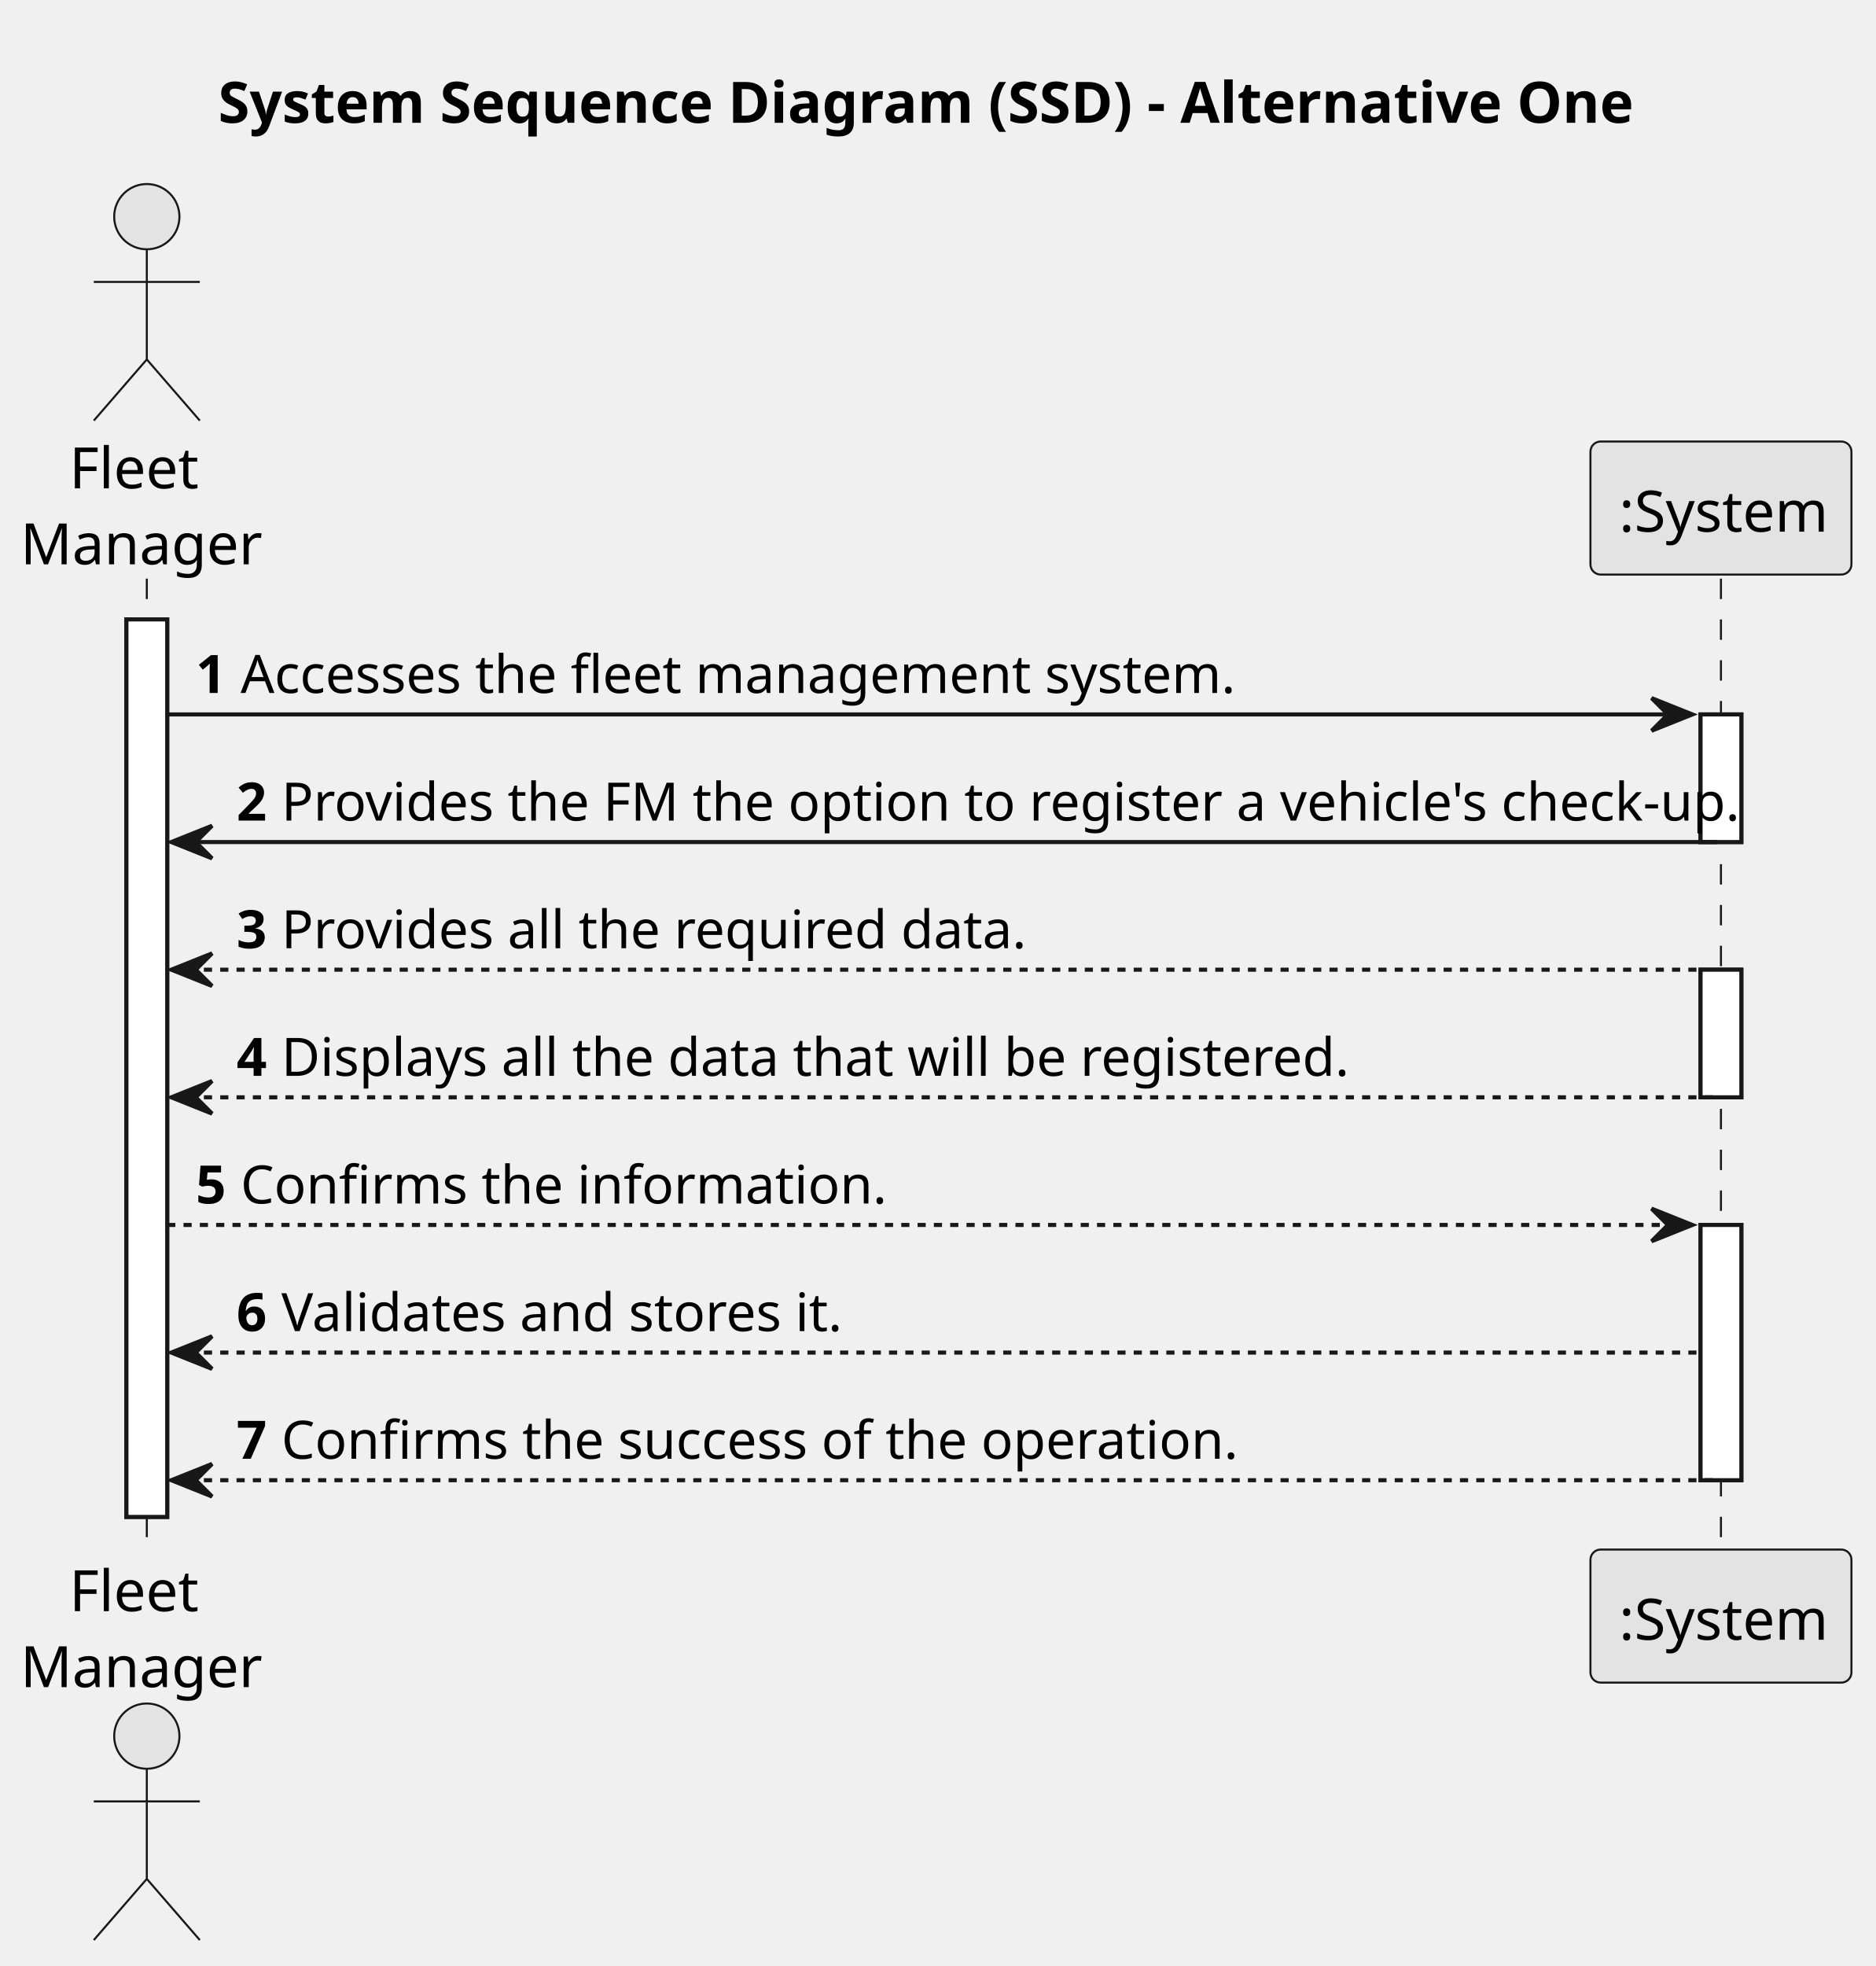
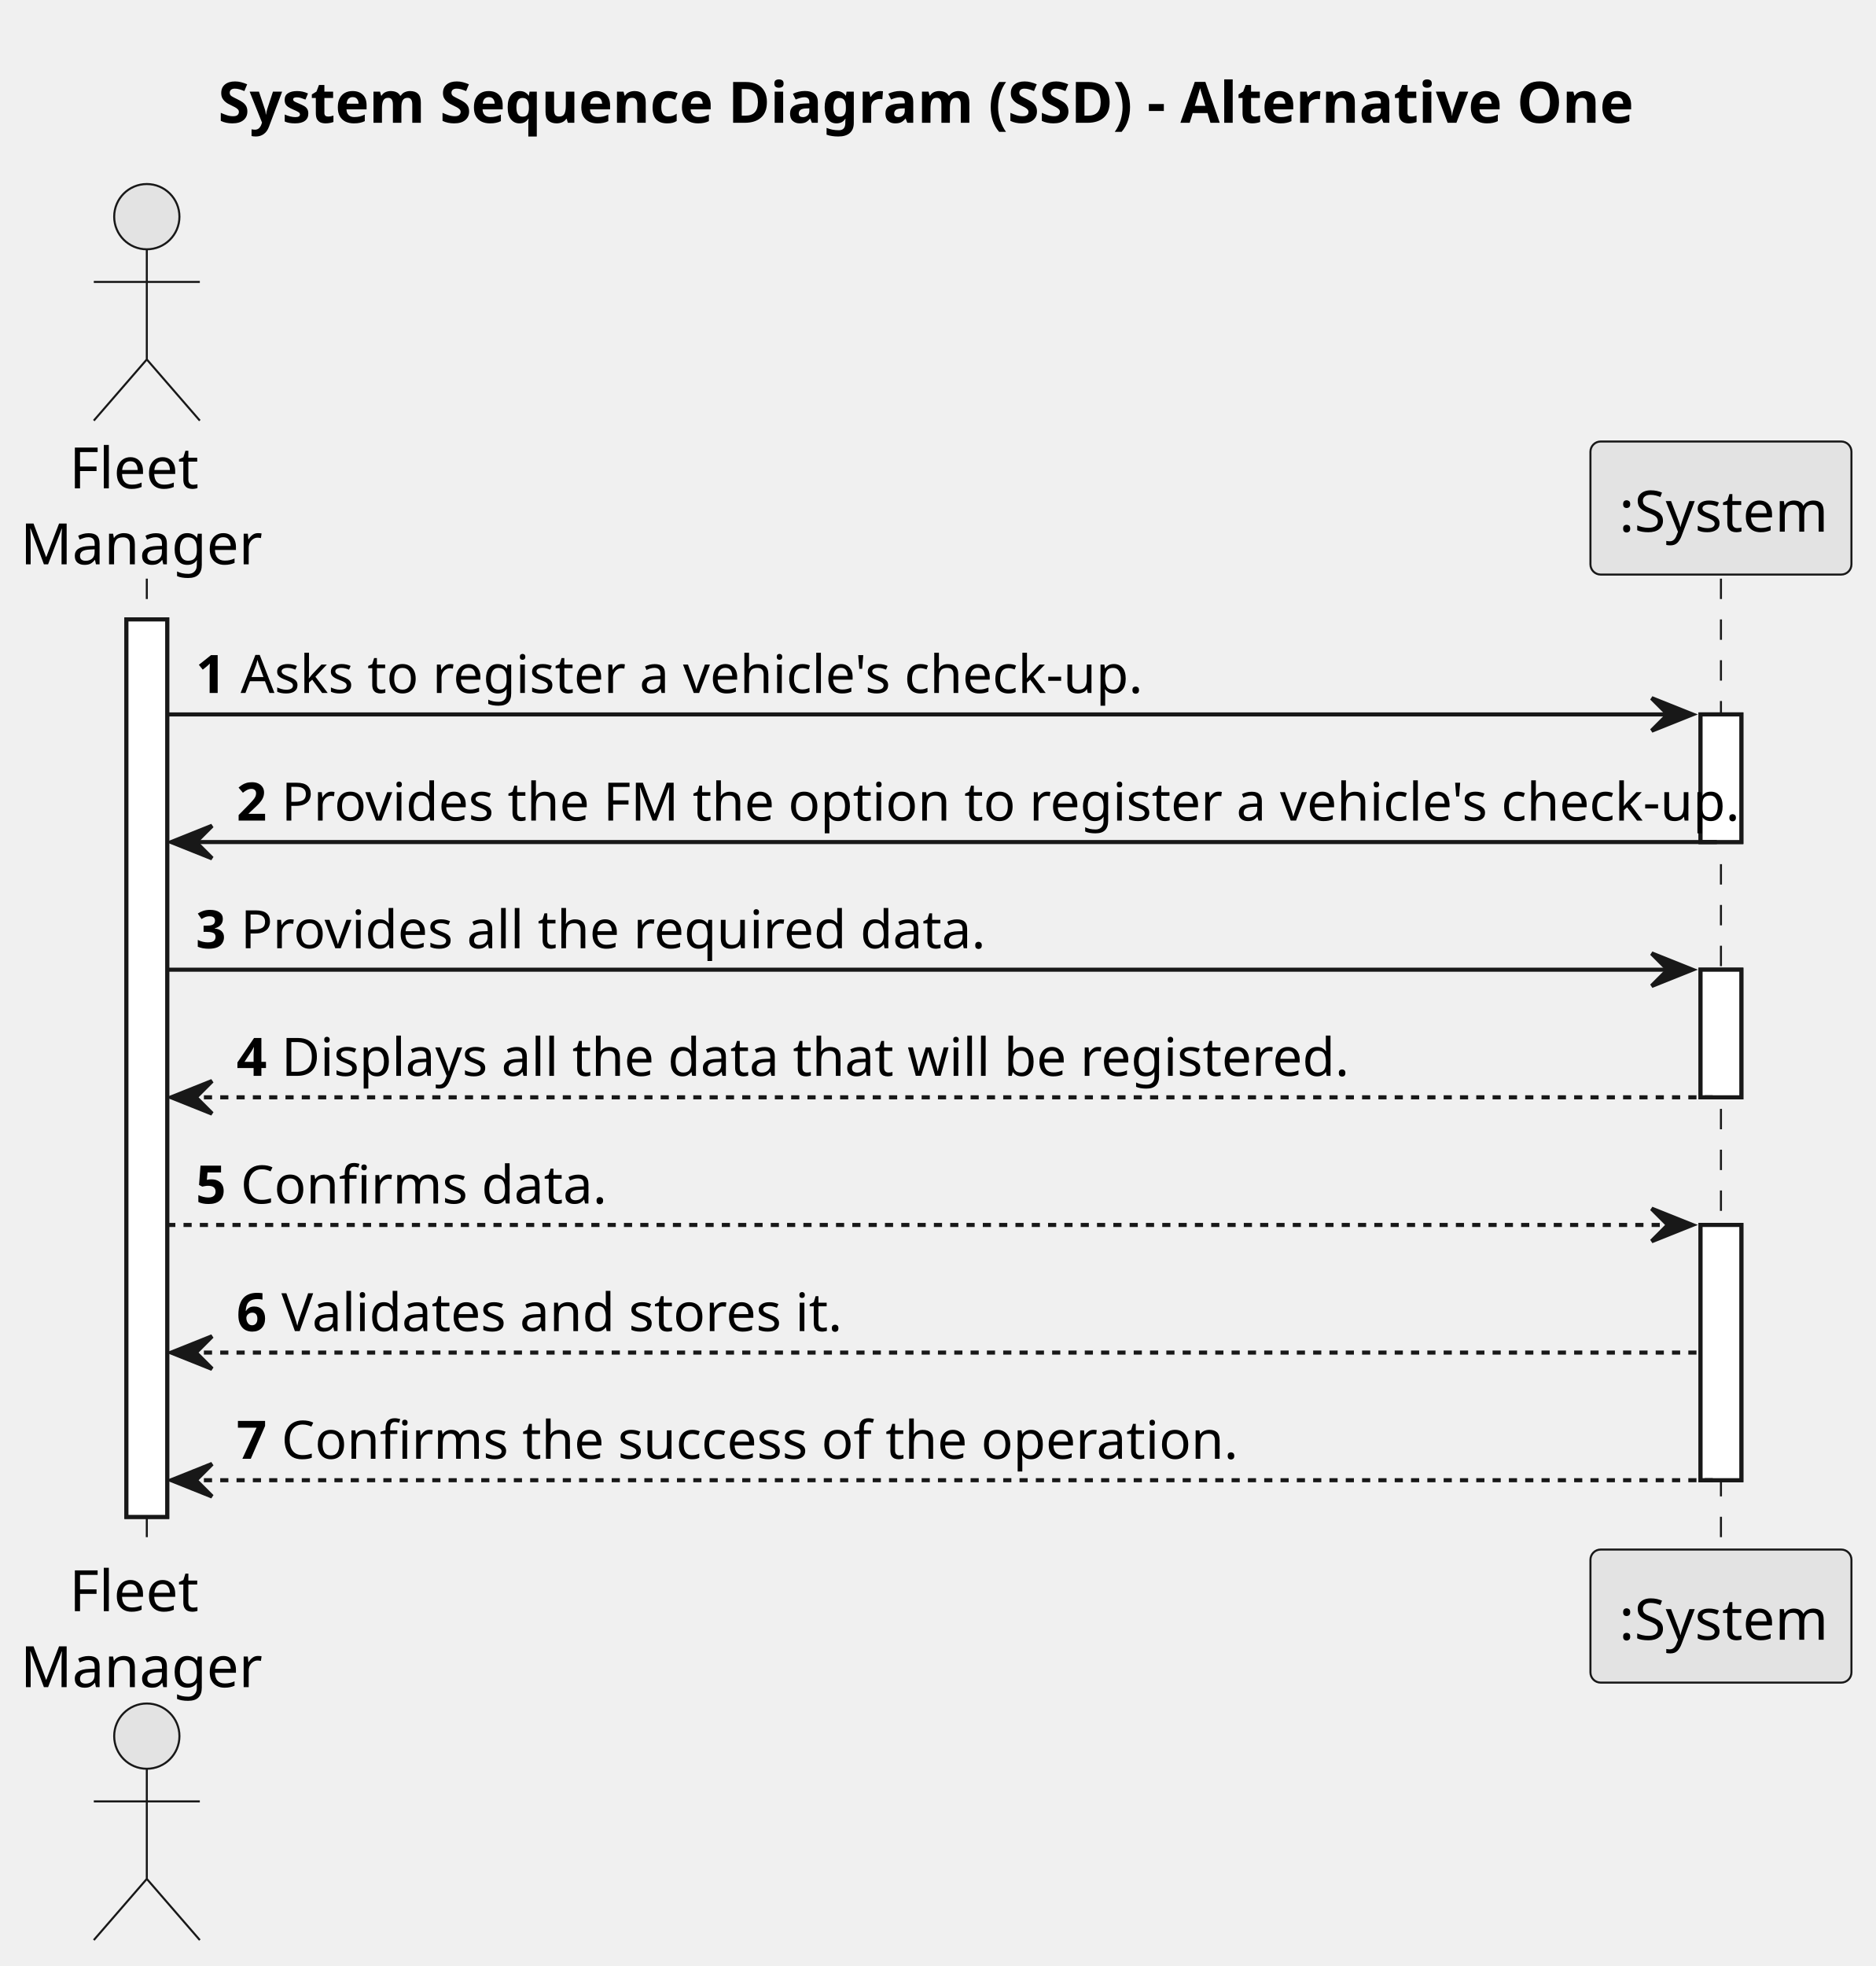
<svg xmlns="http://www.w3.org/2000/svg" contentStyleType="text/css" height="482px" preserveAspectRatio="none" style="width:460px;height:482px;background:#FFFFFF;" version="1.1" viewBox="0 0 460 482" width="460px" zoomAndPan="magnify">
  <defs />
  <g>
    <text fill="#000000" font-family="sans-serif" font-size="14" font-weight="bold" lengthAdjust="spacing" textLength="351" x="53.5" y="30.107">System Sequence Diagram (SSD) - Alternative One</text>
    <rect fill="#FFFFFF" height="220.037" style="stroke:#181818;stroke-width:1.0;" width="10" x="31" y="151.863" />
    <rect fill="#FFFFFF" height="31.291" style="stroke:#181818;stroke-width:1.0;" width="10" x="417" y="175.154" />
    <rect fill="#FFFFFF" height="31.291" style="stroke:#181818;stroke-width:1.0;" width="10" x="417" y="237.736" />
    <rect fill="#FFFFFF" height="62.582" style="stroke:#181818;stroke-width:1.0;" width="10" x="417" y="300.318" />
    <line style="stroke:#181818;stroke-width:0.5;stroke-dasharray:5.0,5.0;" x1="36" x2="36" y1="141.863" y2="380.9" />
    <line style="stroke:#181818;stroke-width:0.5;stroke-dasharray:5.0,5.0;" x1="422" x2="422" y1="141.863" y2="380.9" />
    <text fill="#000000" font-family="sans-serif" font-size="14" lengthAdjust="spacing" textLength="32" x="17" y="119.728">Fleet</text>
    <text fill="#000000" font-family="sans-serif" font-size="14" lengthAdjust="spacing" textLength="56" x="5" y="138.35">Manager</text>
    <ellipse cx="36" cy="53.121" fill="#E3E3E3" rx="8" ry="8" style="stroke:#181818;stroke-width:0.5;" />
    <path d="M36,61.121 L36,88.121 M23,69.121 L49,69.121 M36,88.121 L23,103.121 M36,88.121 L49,103.121 " fill="none" style="stroke:#181818;stroke-width:0.5;" />
    <text fill="#000000" font-family="sans-serif" font-size="14" lengthAdjust="spacing" textLength="32" x="17" y="395.008">Fleet</text>
    <text fill="#000000" font-family="sans-serif" font-size="14" lengthAdjust="spacing" textLength="56" x="5" y="413.629">Manager</text>
    <ellipse cx="36" cy="425.643" fill="#E3E3E3" rx="8" ry="8" style="stroke:#181818;stroke-width:0.5;" />
    <path d="M36,433.643 L36,460.643 M23,441.643 L49,441.643 M36,460.643 L23,475.643 M36,460.643 L49,475.643 " fill="none" style="stroke:#181818;stroke-width:0.5;" />
    <rect fill="#E3E3E3" height="32.621" rx="2.5" ry="2.5" style="stroke:#181818;stroke-width:0.5;" width="64" x="390" y="108.242" />
    <text fill="#000000" font-family="sans-serif" font-size="14" lengthAdjust="spacing" textLength="50" x="397" y="130.35">:System</text>
    <rect fill="#E3E3E3" height="32.621" rx="2.5" ry="2.5" style="stroke:#181818;stroke-width:0.5;" width="64" x="390" y="379.9" />
    <text fill="#000000" font-family="sans-serif" font-size="14" lengthAdjust="spacing" textLength="50" x="397" y="402.008">:System</text>
    <rect fill="#FFFFFF" height="220.037" style="stroke:#181818;stroke-width:1.0;" width="10" x="31" y="151.863" />
    <rect fill="#FFFFFF" height="31.291" style="stroke:#181818;stroke-width:1.0;" width="10" x="417" y="175.154" />
    <rect fill="#FFFFFF" height="31.291" style="stroke:#181818;stroke-width:1.0;" width="10" x="417" y="237.736" />
    <rect fill="#FFFFFF" height="62.582" style="stroke:#181818;stroke-width:1.0;" width="10" x="417" y="300.318" />
    <polygon fill="#181818" points="405,171.154,415,175.154,405,179.154,409,175.154" style="stroke:#181818;stroke-width:1.0;" />
    <line style="stroke:#181818;stroke-width:1.0;" x1="41" x2="411" y1="175.154" y2="175.154" />
    <text fill="#000000" font-family="sans-serif" font-size="13" font-weight="bold" lengthAdjust="spacing" textLength="7" x="48" y="169.892">1</text>
-     <text fill="#000000" font-family="sans-serif" font-size="13" lengthAdjust="spacing" textLength="238" x="59" y="169.892">Accesses the fleet management system.</text>
+     <text fill="#000000" font-family="sans-serif" font-size="13" lengthAdjust="spacing" textLength="216" x="59" y="169.892">Asks to register a vehicle's check-up.</text>
    <polygon fill="#181818" points="52,202.445,42,206.445,52,210.445,48,206.445" style="stroke:#181818;stroke-width:1.0;" />
    <line style="stroke:#181818;stroke-width:1.0;" x1="46" x2="421" y1="206.445" y2="206.445" />
    <text fill="#000000" font-family="sans-serif" font-size="13" font-weight="bold" lengthAdjust="spacing" textLength="7" x="58" y="201.183">2</text>
    <text fill="#000000" font-family="sans-serif" font-size="13" lengthAdjust="spacing" textLength="341" x="69" y="201.183">Provides the FM the option to register a vehicle's check-up.</text>
-     <polygon fill="#181818" points="52,233.736,42,237.736,52,241.736,48,237.736" style="stroke:#181818;stroke-width:1.0;" />
-     <line style="stroke:#181818;stroke-width:1.0;stroke-dasharray:2.0,2.0;" x1="46" x2="416" y1="237.736" y2="237.736" />
-     <text fill="#000000" font-family="sans-serif" font-size="13" font-weight="bold" lengthAdjust="spacing" textLength="7" x="58" y="232.474">3</text>
-     <text fill="#000000" font-family="sans-serif" font-size="13" lengthAdjust="spacing" textLength="171" x="69" y="232.474">Provides all the required data.</text>
+     <polygon fill="#181818" points="405,233.736,415,237.736,405,241.736,409,237.736" style="stroke:#181818;stroke-width:1.0;" />
+     <line style="stroke:#181818;stroke-width:1.0;" x1="41" x2="411" y1="237.736" y2="237.736" />
+     <text fill="#000000" font-family="sans-serif" font-size="13" font-weight="bold" lengthAdjust="spacing" textLength="7" x="48" y="232.474">3</text>
+     <text fill="#000000" font-family="sans-serif" font-size="13" lengthAdjust="spacing" textLength="171" x="59" y="232.474">Provides all the required data.</text>
    <polygon fill="#181818" points="52,265.027,42,269.027,52,273.027,48,269.027" style="stroke:#181818;stroke-width:1.0;" />
    <line style="stroke:#181818;stroke-width:1.0;stroke-dasharray:2.0,2.0;" x1="46" x2="421" y1="269.027" y2="269.027" />
    <text fill="#000000" font-family="sans-serif" font-size="13" font-weight="bold" lengthAdjust="spacing" textLength="7" x="58" y="263.765">4</text>
    <text fill="#000000" font-family="sans-serif" font-size="13" lengthAdjust="spacing" textLength="249" x="69" y="263.765">Displays all the data that will be registered.</text>
    <polygon fill="#181818" points="405,296.318,415,300.318,405,304.318,409,300.318" style="stroke:#181818;stroke-width:1.0;" />
    <line style="stroke:#181818;stroke-width:1.0;stroke-dasharray:2.0,2.0;" x1="41" x2="411" y1="300.318" y2="300.318" />
    <text fill="#000000" font-family="sans-serif" font-size="13" font-weight="bold" lengthAdjust="spacing" textLength="7" x="48" y="295.056">5</text>
-     <text fill="#000000" font-family="sans-serif" font-size="13" lengthAdjust="spacing" textLength="144" x="59" y="295.056">Confirms the information.</text>
+     <text fill="#000000" font-family="sans-serif" font-size="13" lengthAdjust="spacing" textLength="84" x="59" y="295.056">Confirms data.</text>
    <polygon fill="#181818" points="52,327.609,42,331.609,52,335.609,48,331.609" style="stroke:#181818;stroke-width:1.0;" />
    <line style="stroke:#181818;stroke-width:1.0;stroke-dasharray:2.0,2.0;" x1="46" x2="416" y1="331.609" y2="331.609" />
    <text fill="#000000" font-family="sans-serif" font-size="13" font-weight="bold" lengthAdjust="spacing" textLength="7" x="58" y="326.347">6</text>
    <text fill="#000000" font-family="sans-serif" font-size="13" lengthAdjust="spacing" textLength="134" x="69" y="326.347">Validates and stores it.</text>
    <polygon fill="#181818" points="52,358.9,42,362.9,52,366.9,48,362.9" style="stroke:#181818;stroke-width:1.0;" />
    <line style="stroke:#181818;stroke-width:1.0;stroke-dasharray:2.0,2.0;" x1="46" x2="421" y1="362.9" y2="362.9" />
    <text fill="#000000" font-family="sans-serif" font-size="13" font-weight="bold" lengthAdjust="spacing" textLength="7" x="58" y="357.638">7</text>
    <text fill="#000000" font-family="sans-serif" font-size="13" lengthAdjust="spacing" textLength="223" x="69" y="357.638">Confirms the success of the operation.</text>
  </g>
</svg>
